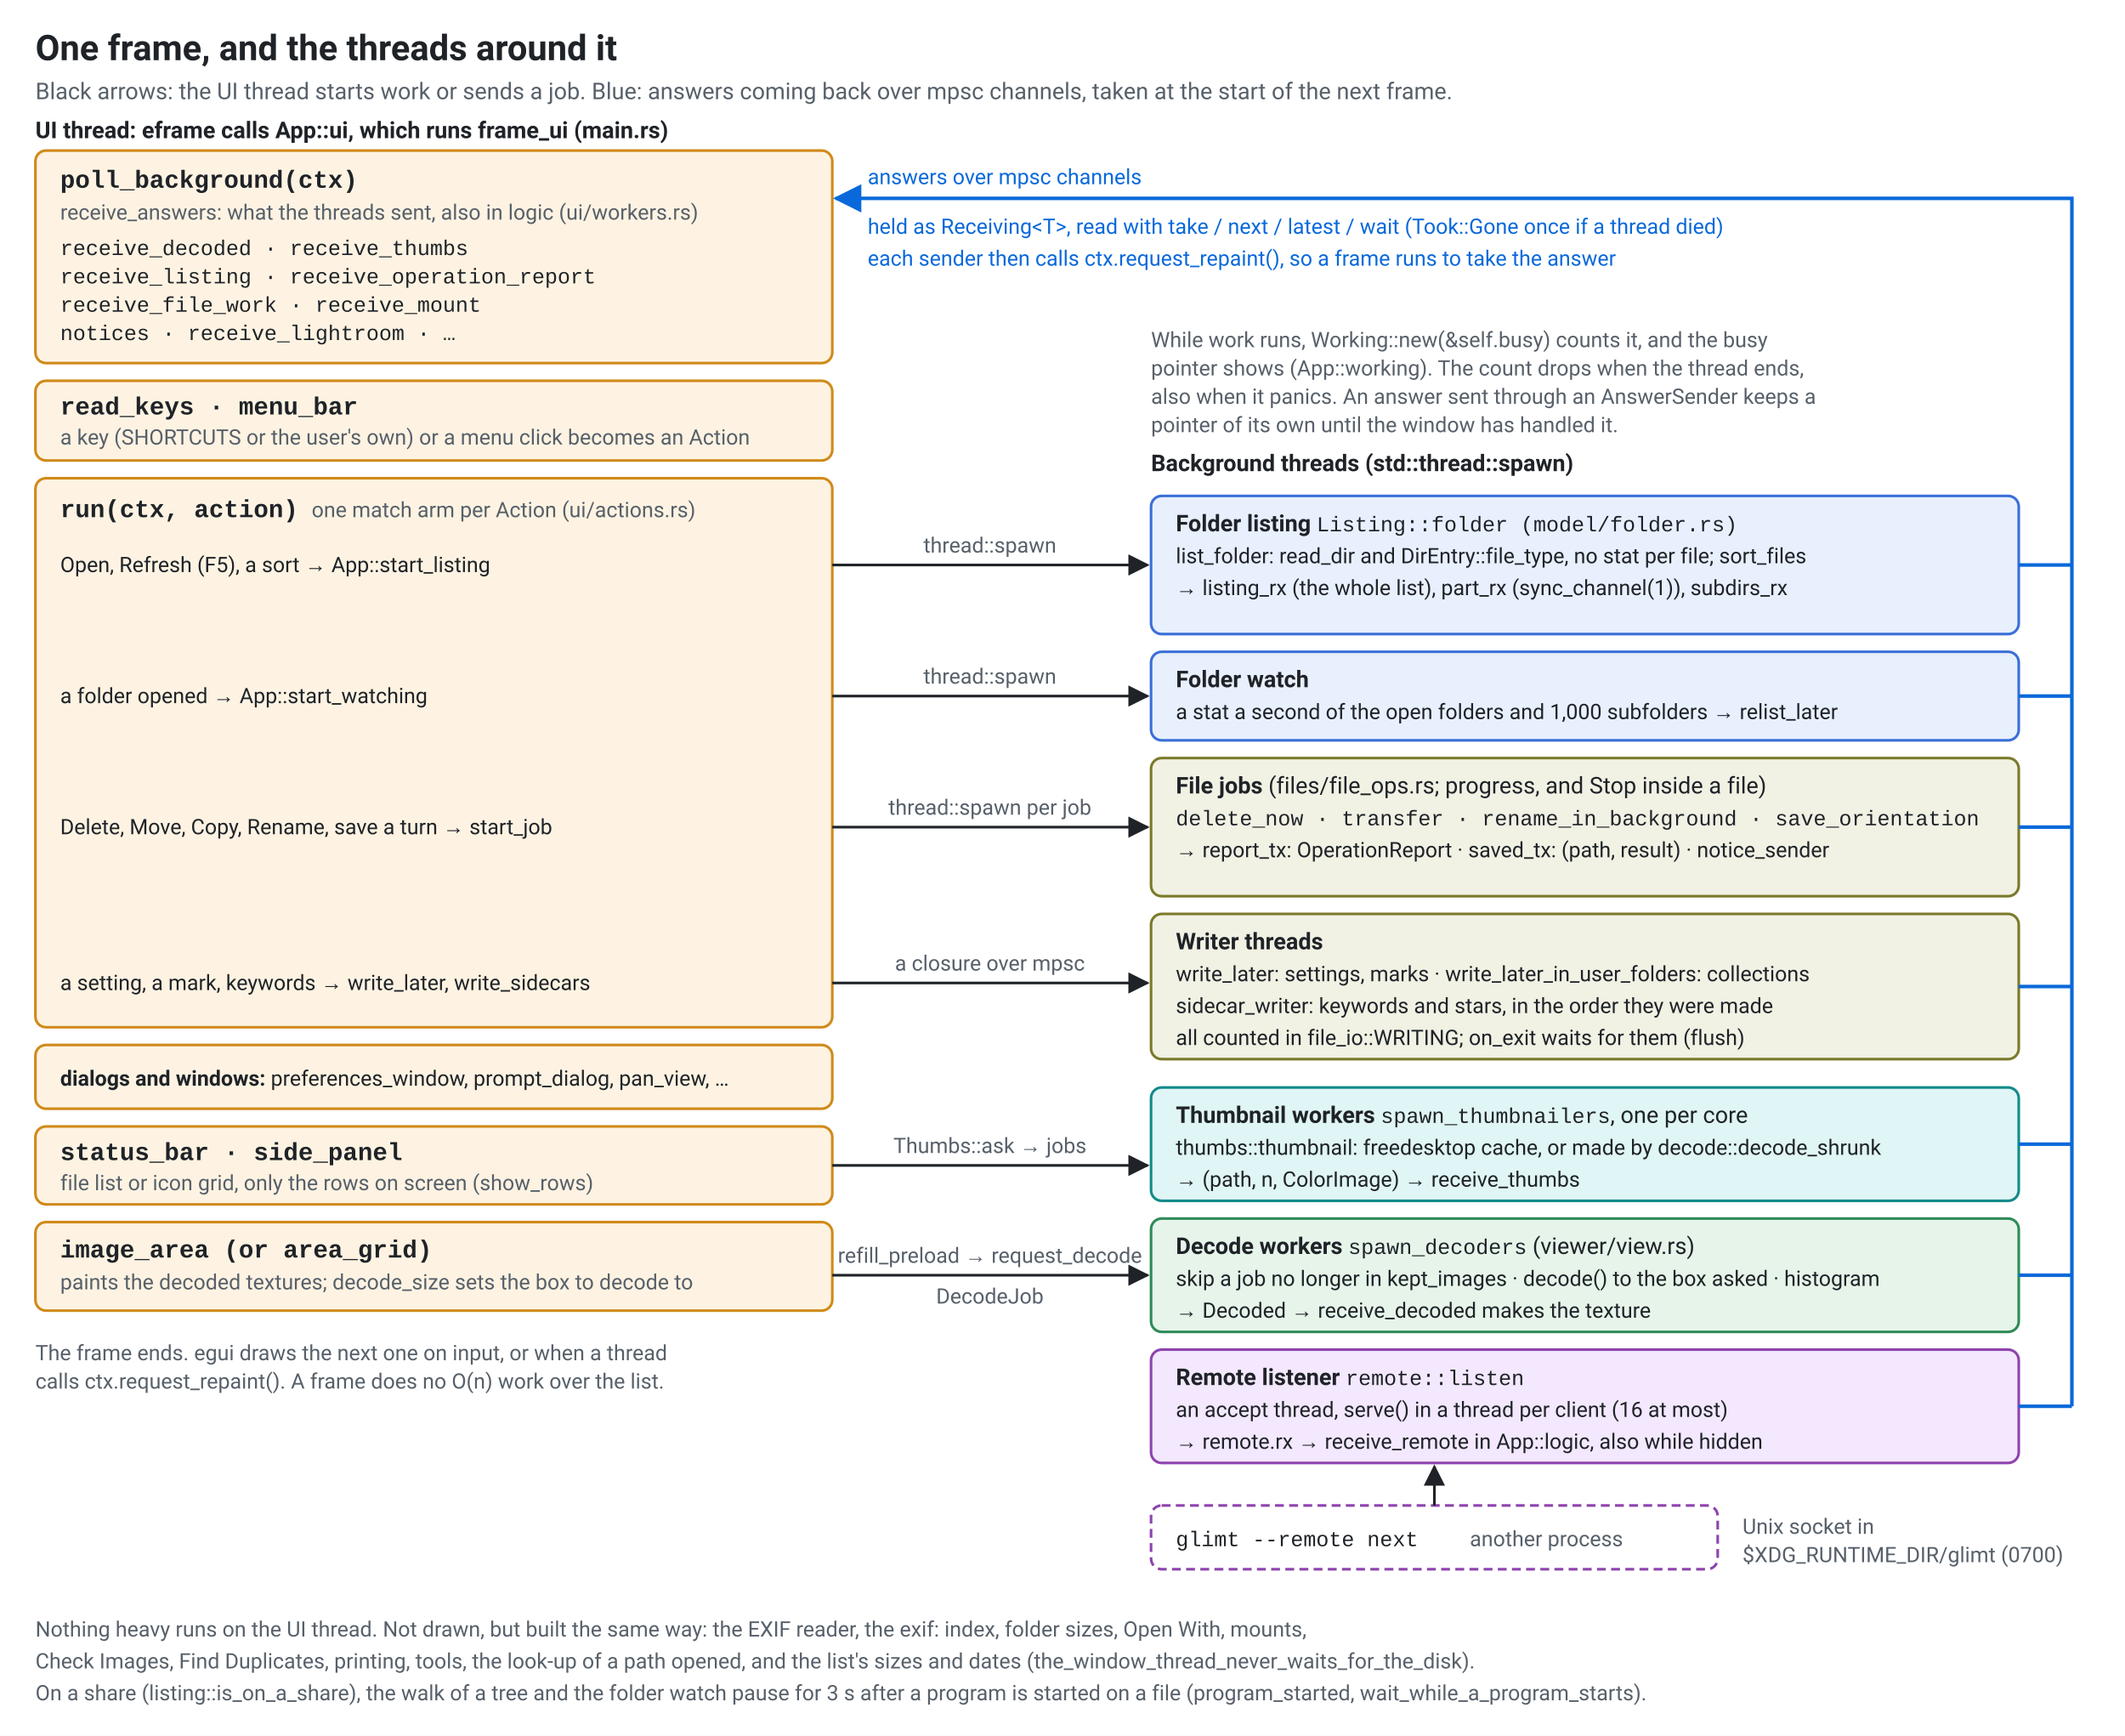
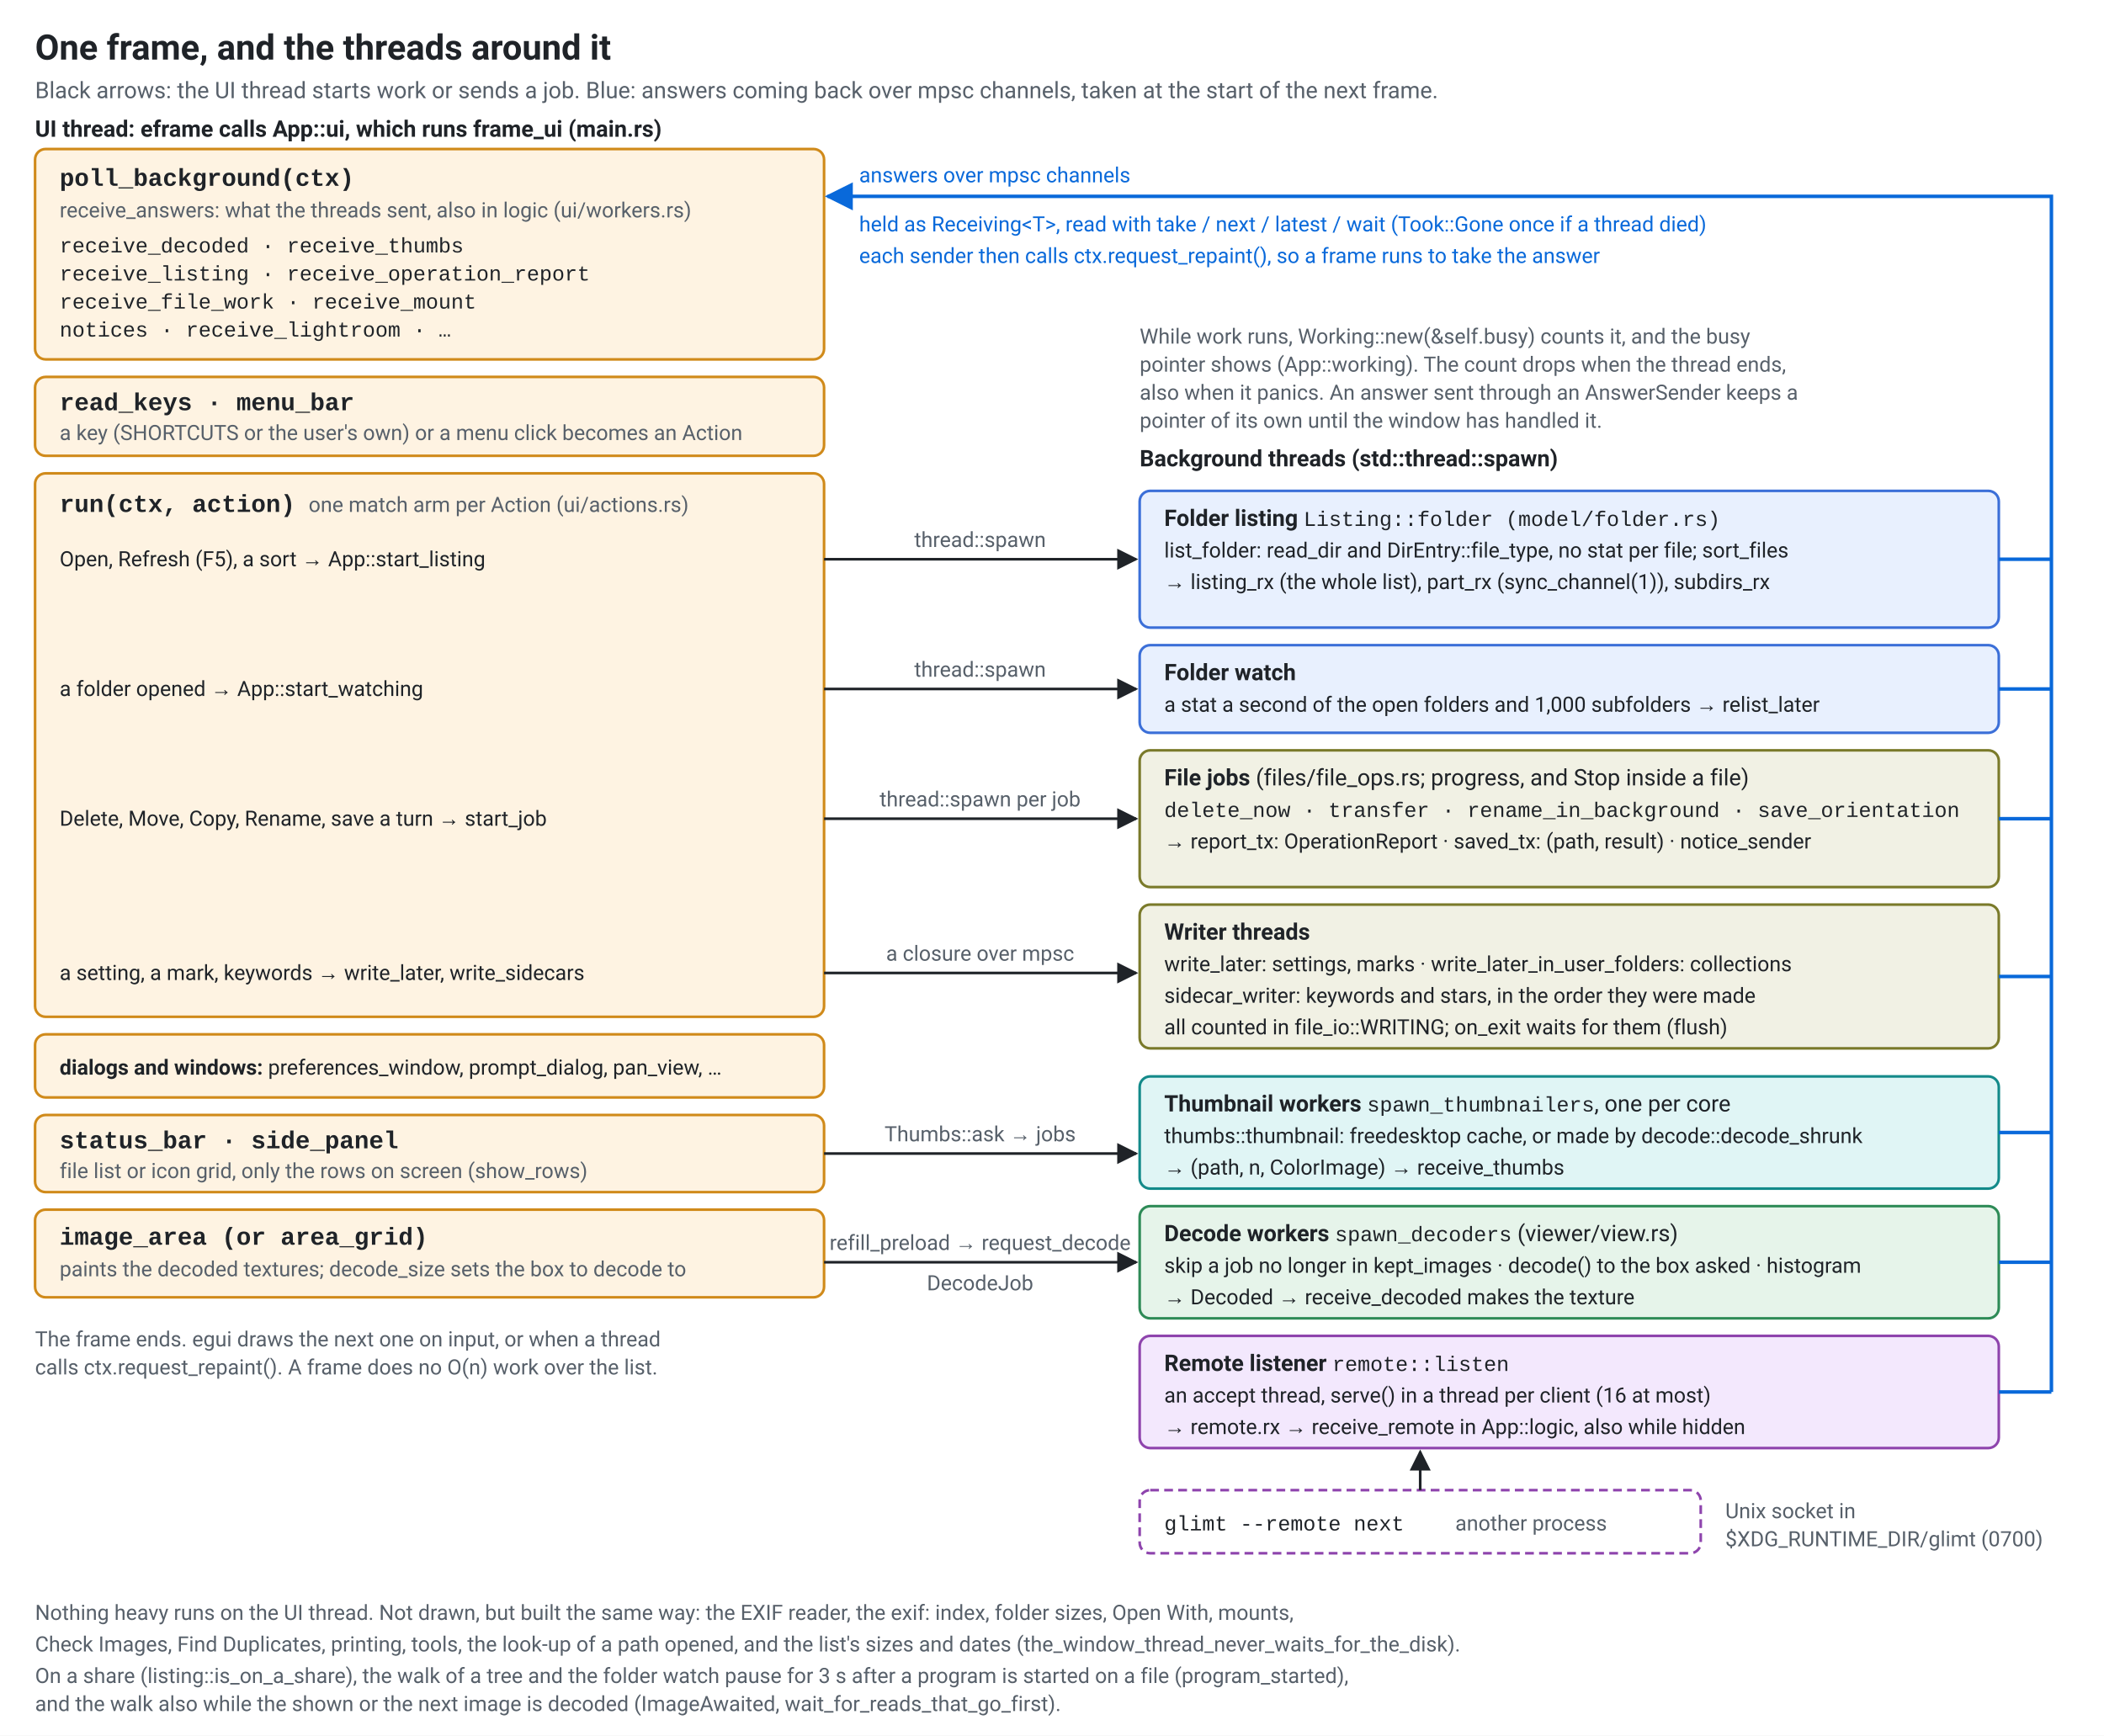
- <svg xmlns="http://www.w3.org/2000/svg" viewBox="0 0 1200 980" width="1200" height="980" role="img" aria-label="One frame of Glimt and its background threads. The UI thread's frame_ui takes what threads sent (poll_background), turns keys and clicks into an Action, runs it, and draws. Actions and drawing start threads or send them jobs: folder listing, folder watch, file jobs, writer threads, thumbnail and decode workers; the remote listener takes commands from other processes, which App::logic takes before each frame and also while the window is hidden. Every thread answers over an mpsc channel held as Receiving and calls request_repaint, so the next frame picks the answer up. On a share, the walk of a tree and the folder watch pause while a program just started on a file reads it.">
+ <svg xmlns="http://www.w3.org/2000/svg" viewBox="0 0 1200 990" width="1200" height="990" role="img" aria-label="One frame of Glimt and its background threads. The UI thread's frame_ui takes what threads sent (poll_background), turns keys and clicks into an Action, runs it, and draws. Actions and drawing start threads or send them jobs: folder listing, folder watch, file jobs, writer threads, thumbnail and decode workers; the remote listener takes commands from other processes, which App::logic takes before each frame and also while the window is hidden. Every thread answers over an mpsc channel held as Receiving and calls request_repaint, so the next frame picks the answer up. On a share, the walk of a tree and the folder watch pause while a program just started on a file reads it.">
  <defs>
    <marker id="arrow" viewBox="0 0 10 10" refX="9" refY="5" markerWidth="8" markerHeight="8" orient="auto-start-reverse">
      <path d="M0,0 L10,5 L0,10 z" fill="#1f2328" />
    </marker>
    <marker id="arrow-blue" viewBox="0 0 10 10" refX="9" refY="5" markerWidth="8" markerHeight="8" orient="auto-start-reverse">
      <path d="M0,0 L10,5 L0,10 z" fill="#0969da" />
    </marker>
  </defs>
-   <rect x="0" y="0" width="1200" height="980" fill="#ffffff" />
+   <rect x="0" y="0" width="1200" height="990" fill="#ffffff" />
  <g font-family="system-ui, -apple-system, 'Segoe UI', Roboto, 'Helvetica Neue', Arial, sans-serif" fill="#1f2328">
    <text x="20" y="34" font-size="20" font-weight="700">One frame, and the threads around it</text>
    <text x="20" y="56" font-size="13" fill="#57606a">Black arrows: the UI thread starts work or sends a job. Blue: answers coming back over mpsc channels, taken at the start of the next frame.</text>
    <text x="20" y="78" font-size="13" font-weight="700">UI thread: eframe calls App::ui, which runs frame_ui (main.rs)</text>
    <rect x="20" y="85" width="450" height="120" rx="6" fill="#fef3e2" stroke="#d08a1a" stroke-width="1.5" />
    <text x="34" y="106" font-size="14" font-weight="700" font-family="ui-monospace, SFMono-Regular, Menlo, Consolas, 'Liberation Mono', monospace">poll_background(ctx)</text>
    <text x="34" y="124" font-size="12" fill="#57606a">receive_answers: what the threads sent, also in logic (ui/workers.rs)</text>
    <g font-size="12" font-family="ui-monospace, SFMono-Regular, Menlo, Consolas, 'Liberation Mono', monospace">
      <text x="34" y="144">receive_decoded · receive_thumbs</text>
      <text x="34" y="160">receive_listing · receive_operation_report</text>
      <text x="34" y="176">receive_file_work · receive_mount</text>
      <text x="34" y="192">notices · receive_lightroom · …</text>
    </g>
    <rect x="20" y="215" width="450" height="45" rx="6" fill="#fef3e2" stroke="#d08a1a" stroke-width="1.5" />
    <text x="34" y="234" font-size="14" font-weight="700" font-family="ui-monospace, SFMono-Regular, Menlo, Consolas, 'Liberation Mono', monospace">read_keys · menu_bar</text>
    <text x="34" y="251" font-size="12" fill="#57606a">a key (SHORTCUTS or the user's own) or a menu click becomes an Action</text>
    <rect x="20" y="270" width="450" height="310" rx="6" fill="#fef3e2" stroke="#d08a1a" stroke-width="1.5" />
    <text x="34" y="292" font-size="14" font-weight="700" font-family="ui-monospace, SFMono-Regular, Menlo, Consolas, 'Liberation Mono', monospace">run(ctx, action)</text>
    <text x="176" y="292" font-size="12" fill="#57606a">one match arm per Action (ui/actions.rs)</text>
    <g font-size="12">
      <text x="34" y="323">Open, Refresh (F5), a sort → App::start_listing</text>
      <text x="34" y="397">a folder opened → App::start_watching</text>
      <text x="34" y="471">Delete, Move, Copy, Rename, save a turn → start_job</text>
      <text x="34" y="559">a setting, a mark, keywords → write_later, write_sidecars</text>
    </g>
    <rect x="20" y="590" width="450" height="36" rx="6" fill="#fef3e2" stroke="#d08a1a" stroke-width="1.5" />
    <text x="34" y="613" font-size="12">
      <tspan font-weight="700">dialogs and windows:</tspan> preferences_window, prompt_dialog, pan_view, …</text>
    <rect x="20" y="636" width="450" height="44" rx="6" fill="#fef3e2" stroke="#d08a1a" stroke-width="1.5" />
    <text x="34" y="655" font-size="14" font-weight="700" font-family="ui-monospace, SFMono-Regular, Menlo, Consolas, 'Liberation Mono', monospace">status_bar · side_panel</text>
    <text x="34" y="672" font-size="12" fill="#57606a">file list or icon grid, only the rows on screen (show_rows)</text>
    <rect x="20" y="690" width="450" height="50" rx="6" fill="#fef3e2" stroke="#d08a1a" stroke-width="1.5" />
    <text x="34" y="710" font-size="14" font-weight="700" font-family="ui-monospace, SFMono-Regular, Menlo, Consolas, 'Liberation Mono', monospace">image_area (or area_grid)</text>
    <text x="34" y="728" font-size="12" fill="#57606a">paints the decoded textures; decode_size sets the box to decode to</text>
    <text x="20" y="768" font-size="12" fill="#57606a">The frame ends. egui draws the next one on input, or when a thread</text>
    <text x="20" y="784" font-size="12" fill="#57606a">calls ctx.request_repaint(). A frame does no O(n) work over the list.</text>
    <g font-size="12" fill="#57606a" text-anchor="middle">
      <line x1="470" y1="319" x2="648" y2="319" stroke="#1f2328" stroke-width="1.5" marker-end="url(#arrow)" />
      <text x="559" y="312">thread::spawn</text>
      <line x1="470" y1="393" x2="648" y2="393" stroke="#1f2328" stroke-width="1.5" marker-end="url(#arrow)" />
      <text x="559" y="386">thread::spawn</text>
      <line x1="470" y1="467" x2="648" y2="467" stroke="#1f2328" stroke-width="1.5" marker-end="url(#arrow)" />
      <text x="559" y="460">thread::spawn per job</text>
      <line x1="470" y1="555" x2="648" y2="555" stroke="#1f2328" stroke-width="1.5" marker-end="url(#arrow)" />
      <text x="559" y="548">a closure over mpsc</text>
      <line x1="470" y1="658" x2="648" y2="658" stroke="#1f2328" stroke-width="1.5" marker-end="url(#arrow)" />
      <text x="559" y="651">Thumbs::ask → jobs</text>
      <line x1="470" y1="720" x2="648" y2="720" stroke="#1f2328" stroke-width="1.5" marker-end="url(#arrow)" />
      <text x="559" y="713">refill_preload → request_decode</text>
      <text x="559" y="736">DecodeJob</text>
    </g>
    <text x="650" y="196" font-size="12" fill="#57606a">While work runs, Working::new(&amp;self.busy) counts it, and the busy</text>
    <text x="650" y="212" font-size="12" fill="#57606a">pointer shows (App::working). The count drops when the thread ends,</text>
    <text x="650" y="228" font-size="12" fill="#57606a">also when it panics. An answer sent through an AnswerSender keeps a</text>
    <text x="650" y="244" font-size="12" fill="#57606a">pointer of its own until the window has handled it.</text>
    <text x="650" y="266" font-size="13" font-weight="700">Background threads (std::thread::spawn)</text>
    <rect x="650" y="280" width="490" height="78" rx="6" fill="#e8f0fe" stroke="#3b6fd8" stroke-width="1.5" />
    <text x="664" y="300" font-size="13">
      <tspan font-weight="700">Folder listing</tspan>
      <tspan font-family="ui-monospace, SFMono-Regular, Menlo, Consolas, 'Liberation Mono', monospace" font-size="12">Listing::folder (model/folder.rs)</tspan>
    </text>
    <text x="664" y="318" font-size="12">list_folder: read_dir and DirEntry::file_type, no stat per file; sort_files</text>
    <text x="664" y="336" font-size="12">→ listing_rx (the whole list), part_rx (sync_channel(1)), subdirs_rx</text>
    <rect x="650" y="368" width="490" height="50" rx="6" fill="#e8f0fe" stroke="#3b6fd8" stroke-width="1.5" />
    <text x="664" y="388" font-size="13" font-weight="700">Folder watch</text>
    <text x="664" y="406" font-size="12">a stat a second of the open folders and 1,000 subfolders → relist_later</text>
    <rect x="650" y="428" width="490" height="78" rx="6" fill="#f1f1e4" stroke="#7a7a2a" stroke-width="1.5" />
    <text x="664" y="448" font-size="13">
      <tspan font-weight="700">File jobs</tspan> (files/file_ops.rs; progress, and Stop inside a file)</text>
    <text x="664" y="466" font-size="12" font-family="ui-monospace, SFMono-Regular, Menlo, Consolas, 'Liberation Mono', monospace">delete_now · transfer · rename_in_background · save_orientation</text>
    <text x="664" y="484" font-size="12">→ report_tx: OperationReport · saved_tx: (path, result) · notice_sender</text>
    <rect x="650" y="516" width="490" height="82" rx="6" fill="#f1f1e4" stroke="#7a7a2a" stroke-width="1.5" />
    <text x="664" y="536" font-size="13" font-weight="700">Writer threads</text>
    <text x="664" y="554" font-size="12">write_later: settings, marks · write_later_in_user_folders: collections</text>
    <text x="664" y="572" font-size="12">sidecar_writer: keywords and stars, in the order they were made</text>
    <text x="664" y="590" font-size="12">all counted in file_io::WRITING; on_exit waits for them (flush)</text>
    <rect x="650" y="614" width="490" height="64" rx="6" fill="#e0f5f5" stroke="#138a8a" stroke-width="1.5" />
    <text x="664" y="634" font-size="13">
      <tspan font-weight="700">Thumbnail workers</tspan>
      <tspan font-family="ui-monospace, SFMono-Regular, Menlo, Consolas, 'Liberation Mono', monospace" font-size="12">spawn_thumbnailers</tspan>, one per core</text>
    <text x="664" y="652" font-size="12">thumbs::thumbnail: freedesktop cache, or made by decode::decode_shrunk</text>
    <text x="664" y="670" font-size="12">→ (path, n, ColorImage) → receive_thumbs</text>
    <rect x="650" y="688" width="490" height="64" rx="6" fill="#e6f4ea" stroke="#2e8b57" stroke-width="1.5" />
    <text x="664" y="708" font-size="13">
      <tspan font-weight="700">Decode workers</tspan>
      <tspan font-family="ui-monospace, SFMono-Regular, Menlo, Consolas, 'Liberation Mono', monospace" font-size="12">spawn_decoders</tspan> (viewer/view.rs)</text>
    <text x="664" y="726" font-size="12">skip a job no longer in kept_images · decode() to the box asked · histogram</text>
    <text x="664" y="744" font-size="12">→ Decoded → receive_decoded makes the texture</text>
    <rect x="650" y="762" width="490" height="64" rx="6" fill="#f3e8fd" stroke="#8e44ad" stroke-width="1.5" />
    <text x="664" y="782" font-size="13">
      <tspan font-weight="700">Remote listener</tspan>
      <tspan font-family="ui-monospace, SFMono-Regular, Menlo, Consolas, 'Liberation Mono', monospace" font-size="12">remote::listen</tspan>
    </text>
    <text x="664" y="800" font-size="12">an accept thread, serve() in a thread per client (16 at most)</text>
    <text x="664" y="818" font-size="12">→ remote.rx → receive_remote in App::logic, also while hidden</text>
    <rect x="650" y="850" width="320" height="36" rx="6" fill="#ffffff" stroke="#8e44ad" stroke-width="1.5" stroke-dasharray="5 3" />
    <text x="664" y="873" font-size="12" font-family="ui-monospace, SFMono-Regular, Menlo, Consolas, 'Liberation Mono', monospace">glimt --remote next</text>
    <text x="830" y="873" font-size="12" fill="#57606a">another process</text>
    <line x1="810" y1="850" x2="810" y2="828" stroke="#1f2328" stroke-width="1.5" marker-end="url(#arrow)" />
    <text x="984" y="866" font-size="12" fill="#57606a">Unix socket in</text>
    <text x="984" y="882" font-size="12" fill="#57606a">$XDG_RUNTIME_DIR/glimt (0700)</text>
    <g stroke="#0969da" stroke-width="2" fill="none">
      <line x1="1140" y1="319" x2="1170" y2="319" />
      <line x1="1140" y1="393" x2="1170" y2="393" />
      <line x1="1140" y1="467" x2="1170" y2="467" />
      <line x1="1140" y1="557" x2="1170" y2="557" />
      <line x1="1140" y1="646" x2="1170" y2="646" />
      <line x1="1140" y1="720" x2="1170" y2="720" />
      <line x1="1140" y1="794" x2="1170" y2="794" />
      <polyline points="1170,794 1170,112 472,112" marker-end="url(#arrow-blue)" />
    </g>
    <g font-size="12" fill="#0969da">
      <text x="490" y="104">answers over mpsc channels</text>
      <text x="490" y="132">held as Receiving&lt;T&gt;, read with take / next / latest / wait (Took::Gone once if a thread died)</text>
      <text x="490" y="150">each sender then calls ctx.request_repaint(), so a frame runs to take the answer</text>
    </g>
    <text x="20" y="924" font-size="12" fill="#57606a">Nothing heavy runs on the UI thread. Not drawn, but built the same way: the EXIF reader, the exif: index, folder sizes, Open With, mounts,</text>
    <text x="20" y="942" font-size="12" fill="#57606a">Check Images, Find Duplicates, printing, tools, the look-up of a path opened, and the list's sizes and dates (the_window_thread_never_waits_for_the_disk).</text>
-     <text x="20" y="960" font-size="12" fill="#57606a">On a share (listing::is_on_a_share), the walk of a tree and the folder watch pause for 3 s after a program is started on a file (program_started, wait_while_a_program_starts).</text>
+     <text x="20" y="960" font-size="12" fill="#57606a">On a share (listing::is_on_a_share), the walk of a tree and the folder watch pause for 3 s after a program is started on a file (program_started),</text>
+     <text x="20" y="976" font-size="12" fill="#57606a">and the walk also while the shown or the next image is decoded (ImageAwaited, wait_for_reads_that_go_first).</text>
  </g>
</svg>
